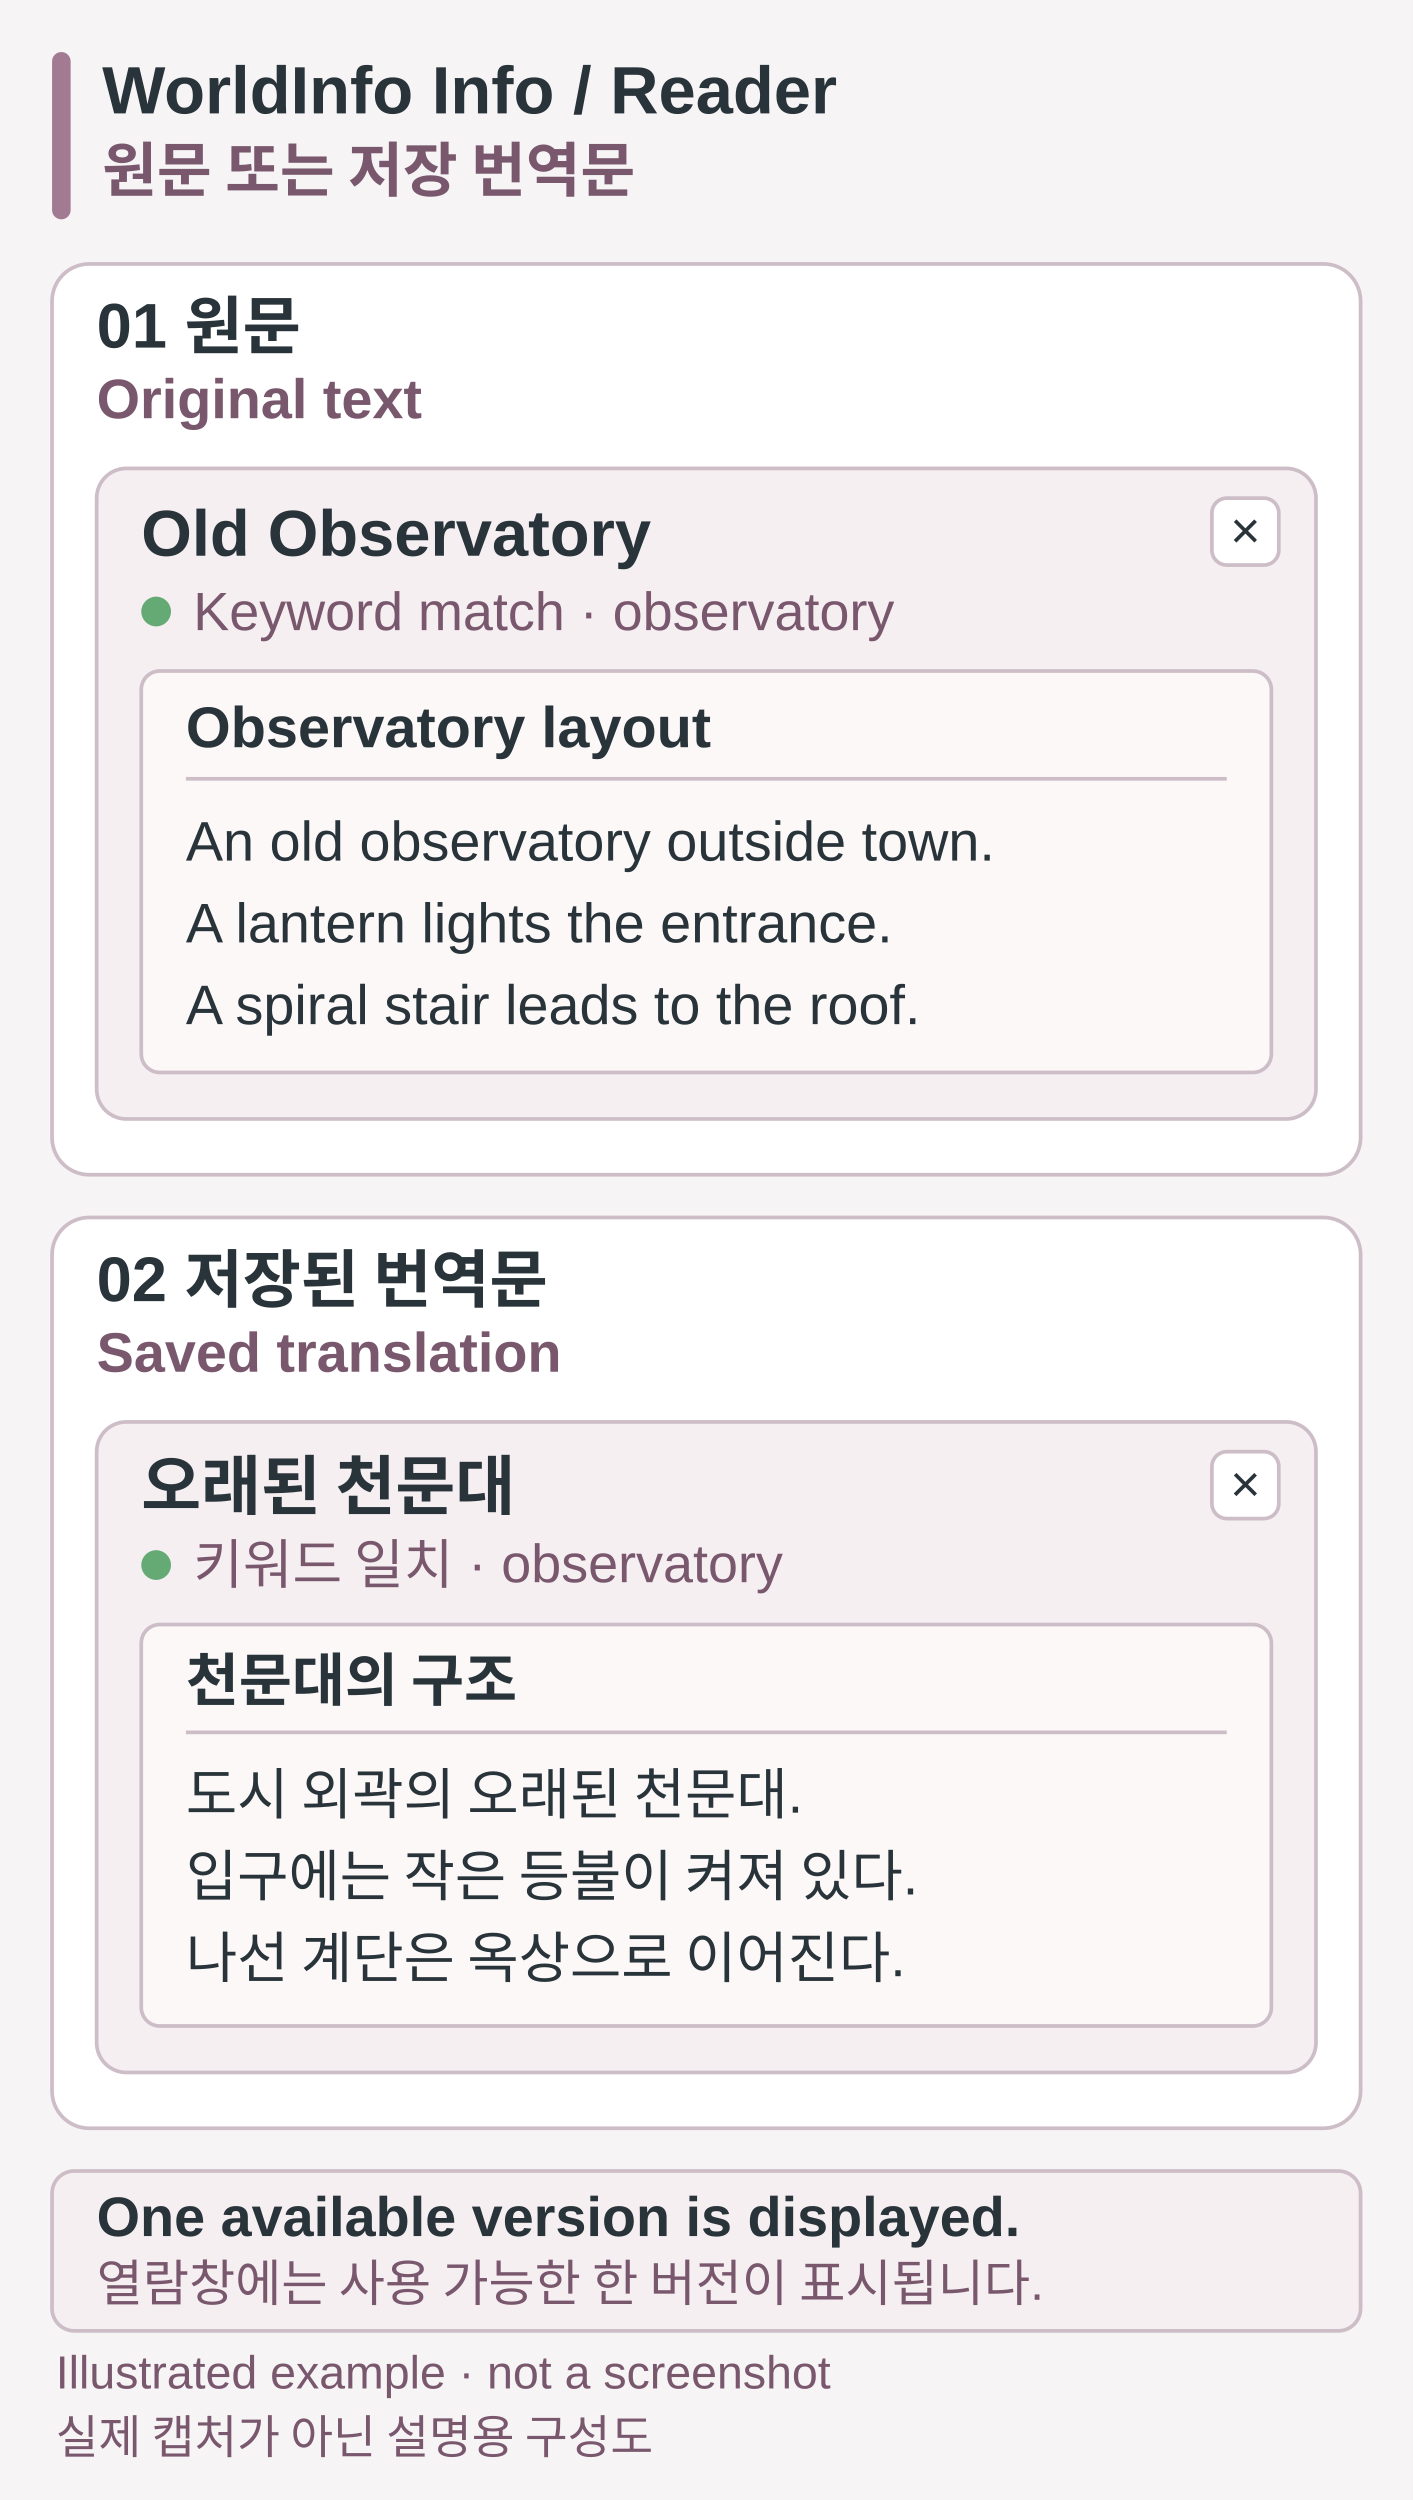
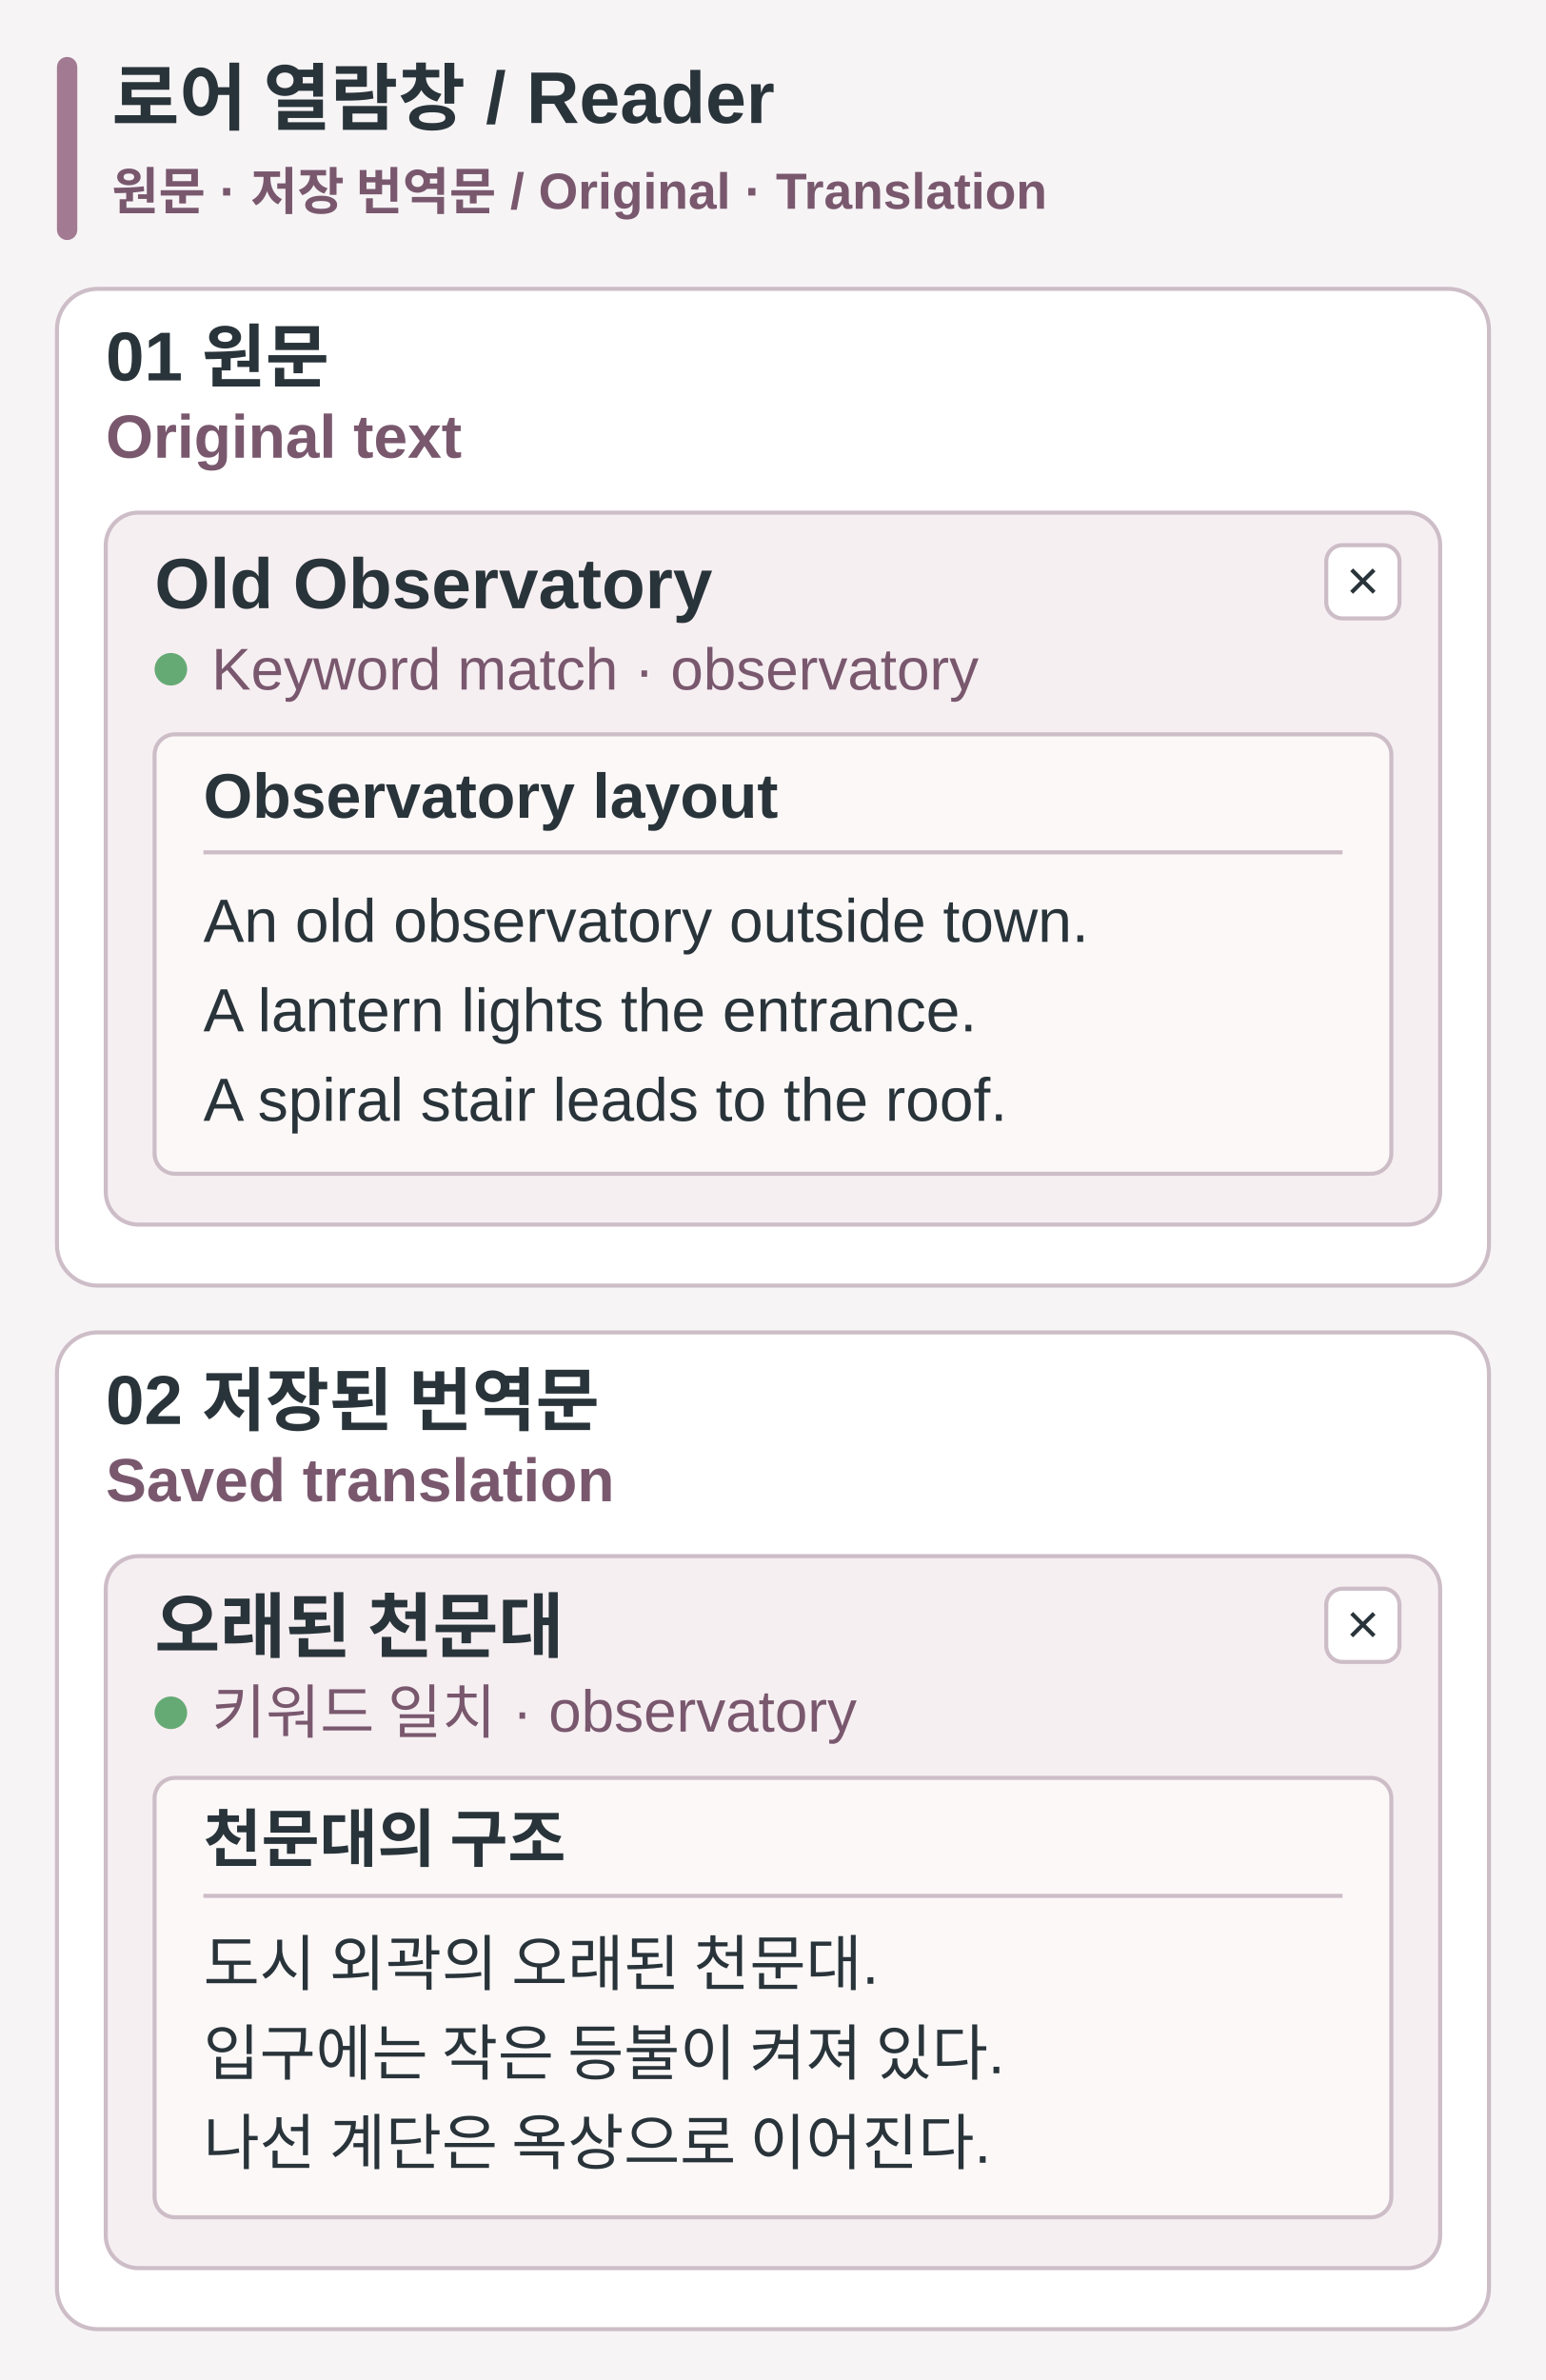
- <svg xmlns="http://www.w3.org/2000/svg" width="760" height="1345" viewBox="0 0 760 1345" role="img" aria-label="원문 또는 저장 번역문" font-family="'Noto Sans KR','Apple SD Gothic Neo','Malgun Gothic',Arial,sans-serif">
-   <rect x="0" y="0" width="760" height="1345" rx="0" fill="#f7f4f6" stroke="none" stroke-width="2" />
+ <svg xmlns="http://www.w3.org/2000/svg" width="760" height="1170" viewBox="0 0 760 1170" role="img" aria-label="원문 또는 저장 번역문" font-family="'Noto Sans KR','Apple SD Gothic Neo','Malgun Gothic',Arial,sans-serif">
+   <rect x="0" y="0" width="760" height="1170" rx="0" fill="#f7f4f6" stroke="none" stroke-width="2" />
  <rect x="28" y="28" width="10" height="90" rx="5" fill="#a27a91" stroke="none" stroke-width="2" />
-   <text x="55" y="61" font-size="36" fill="#29343a" font-weight="700" text-anchor="start">WorldInfo Info / Reader</text>
-   <text x="55" y="103" font-size="32" fill="#79586e" font-weight="600" text-anchor="start">원문 또는 저장 번역문</text>
+   <text x="55" y="61" font-size="36" fill="#29343a" font-weight="700" text-anchor="start">로어 열람창 / Reader</text>
+   <text x="55" y="103" font-size="25" fill="#79586e" font-weight="600" text-anchor="start">원문 · 저장 번역문 / Original · Translation</text>
  <rect x="28" y="142" width="704" height="490" rx="20" fill="#ffffff" stroke="#cdbdc7" stroke-width="2" />
  <text x="52" y="187" font-size="34" fill="#29343a" font-weight="700" text-anchor="start">01  원문</text>
  <text x="52" y="225" font-size="30" fill="#79586e" font-weight="600" text-anchor="start">Original text</text>
  <rect x="52" y="252" width="656" height="350" rx="16" fill="#f6eff2" stroke="#cdbdc7" stroke-width="2" />
  <text x="76" y="299" font-size="35" fill="#29343a" font-weight="700" text-anchor="start">Old Observatory</text>
  <rect x="652" y="268" width="36" height="36" rx="8" fill="#ffffff" stroke="#cdbdc7" stroke-width="2" />
  <text x="670" y="295" font-size="28" fill="#29343a" font-weight="400" text-anchor="middle">×</text>
  <circle cx="84" cy="329" r="8" fill="#65aa74" />
  <text x="104" y="339" font-size="29" fill="#79586e" font-weight="400" text-anchor="start">Keyword match · observatory</text>
  <rect x="76" y="361" width="608" height="216" rx="10" fill="#fcf8f8" stroke="#cdbdc7" stroke-width="2" />
  <text x="100" y="402" font-size="31" fill="#29343a" font-weight="700" text-anchor="start">Observatory layout</text>
  <path d="M100 419H660" fill="none" stroke="#cdbdc7" stroke-width="2" />
  <text x="100" y="463" font-size="30" fill="#29343a" font-weight="400" text-anchor="start">An old observatory outside town.</text>
  <text x="100" y="507" font-size="30" fill="#29343a" font-weight="400" text-anchor="start">A lantern lights the entrance.</text>
  <text x="100" y="551" font-size="30" fill="#29343a" font-weight="400" text-anchor="start">A spiral stair leads to the roof.</text>
  <rect x="28" y="655" width="704" height="490" rx="20" fill="#ffffff" stroke="#cdbdc7" stroke-width="2" />
  <text x="52" y="700" font-size="34" fill="#29343a" font-weight="700" text-anchor="start">02  저장된 번역문</text>
  <text x="52" y="738" font-size="30" fill="#79586e" font-weight="600" text-anchor="start">Saved translation</text>
  <rect x="52" y="765" width="656" height="350" rx="16" fill="#f6eff2" stroke="#cdbdc7" stroke-width="2" />
  <text x="76" y="812" font-size="35" fill="#29343a" font-weight="700" text-anchor="start">오래된 천문대</text>
  <rect x="652" y="781" width="36" height="36" rx="8" fill="#ffffff" stroke="#cdbdc7" stroke-width="2" />
  <text x="670" y="808" font-size="28" fill="#29343a" font-weight="400" text-anchor="middle">×</text>
  <circle cx="84" cy="842" r="8" fill="#65aa74" />
  <text x="104" y="852" font-size="29" fill="#79586e" font-weight="400" text-anchor="start">키워드 일치 · observatory</text>
  <rect x="76" y="874" width="608" height="216" rx="10" fill="#fcf8f8" stroke="#cdbdc7" stroke-width="2" />
  <text x="100" y="915" font-size="31" fill="#29343a" font-weight="700" text-anchor="start">천문대의 구조</text>
  <path d="M100 932H660" fill="none" stroke="#cdbdc7" stroke-width="2" />
  <text x="100" y="976" font-size="30" fill="#29343a" font-weight="400" text-anchor="start">도시 외곽의 오래된 천문대.</text>
  <text x="100" y="1020" font-size="30" fill="#29343a" font-weight="400" text-anchor="start">입구에는 작은 등불이 켜져 있다.</text>
  <text x="100" y="1064" font-size="30" fill="#29343a" font-weight="400" text-anchor="start">나선 계단은 옥상으로 이어진다.</text>
-   <rect x="28" y="1168" width="704" height="86" rx="12" fill="#f6eff2" stroke="#cdbdc7" stroke-width="2" />
-   <text x="52" y="1203" font-size="30" fill="#29343a" font-weight="600" text-anchor="start">One available version is displayed.</text>
-   <text x="52" y="1238" font-size="27" fill="#79586e" font-weight="400" text-anchor="start">열람창에는 사용 가능한 한 버전이 표시됩니다.</text>
-   <text x="30" y="1285" font-size="25" fill="#79586e" font-weight="400" text-anchor="start">Illustrated example · not a screenshot</text>
-   <text x="30" y="1320" font-size="25" fill="#79586e" font-weight="400" text-anchor="start">실제 캡처가 아닌 설명용 구성도</text>
</svg>
